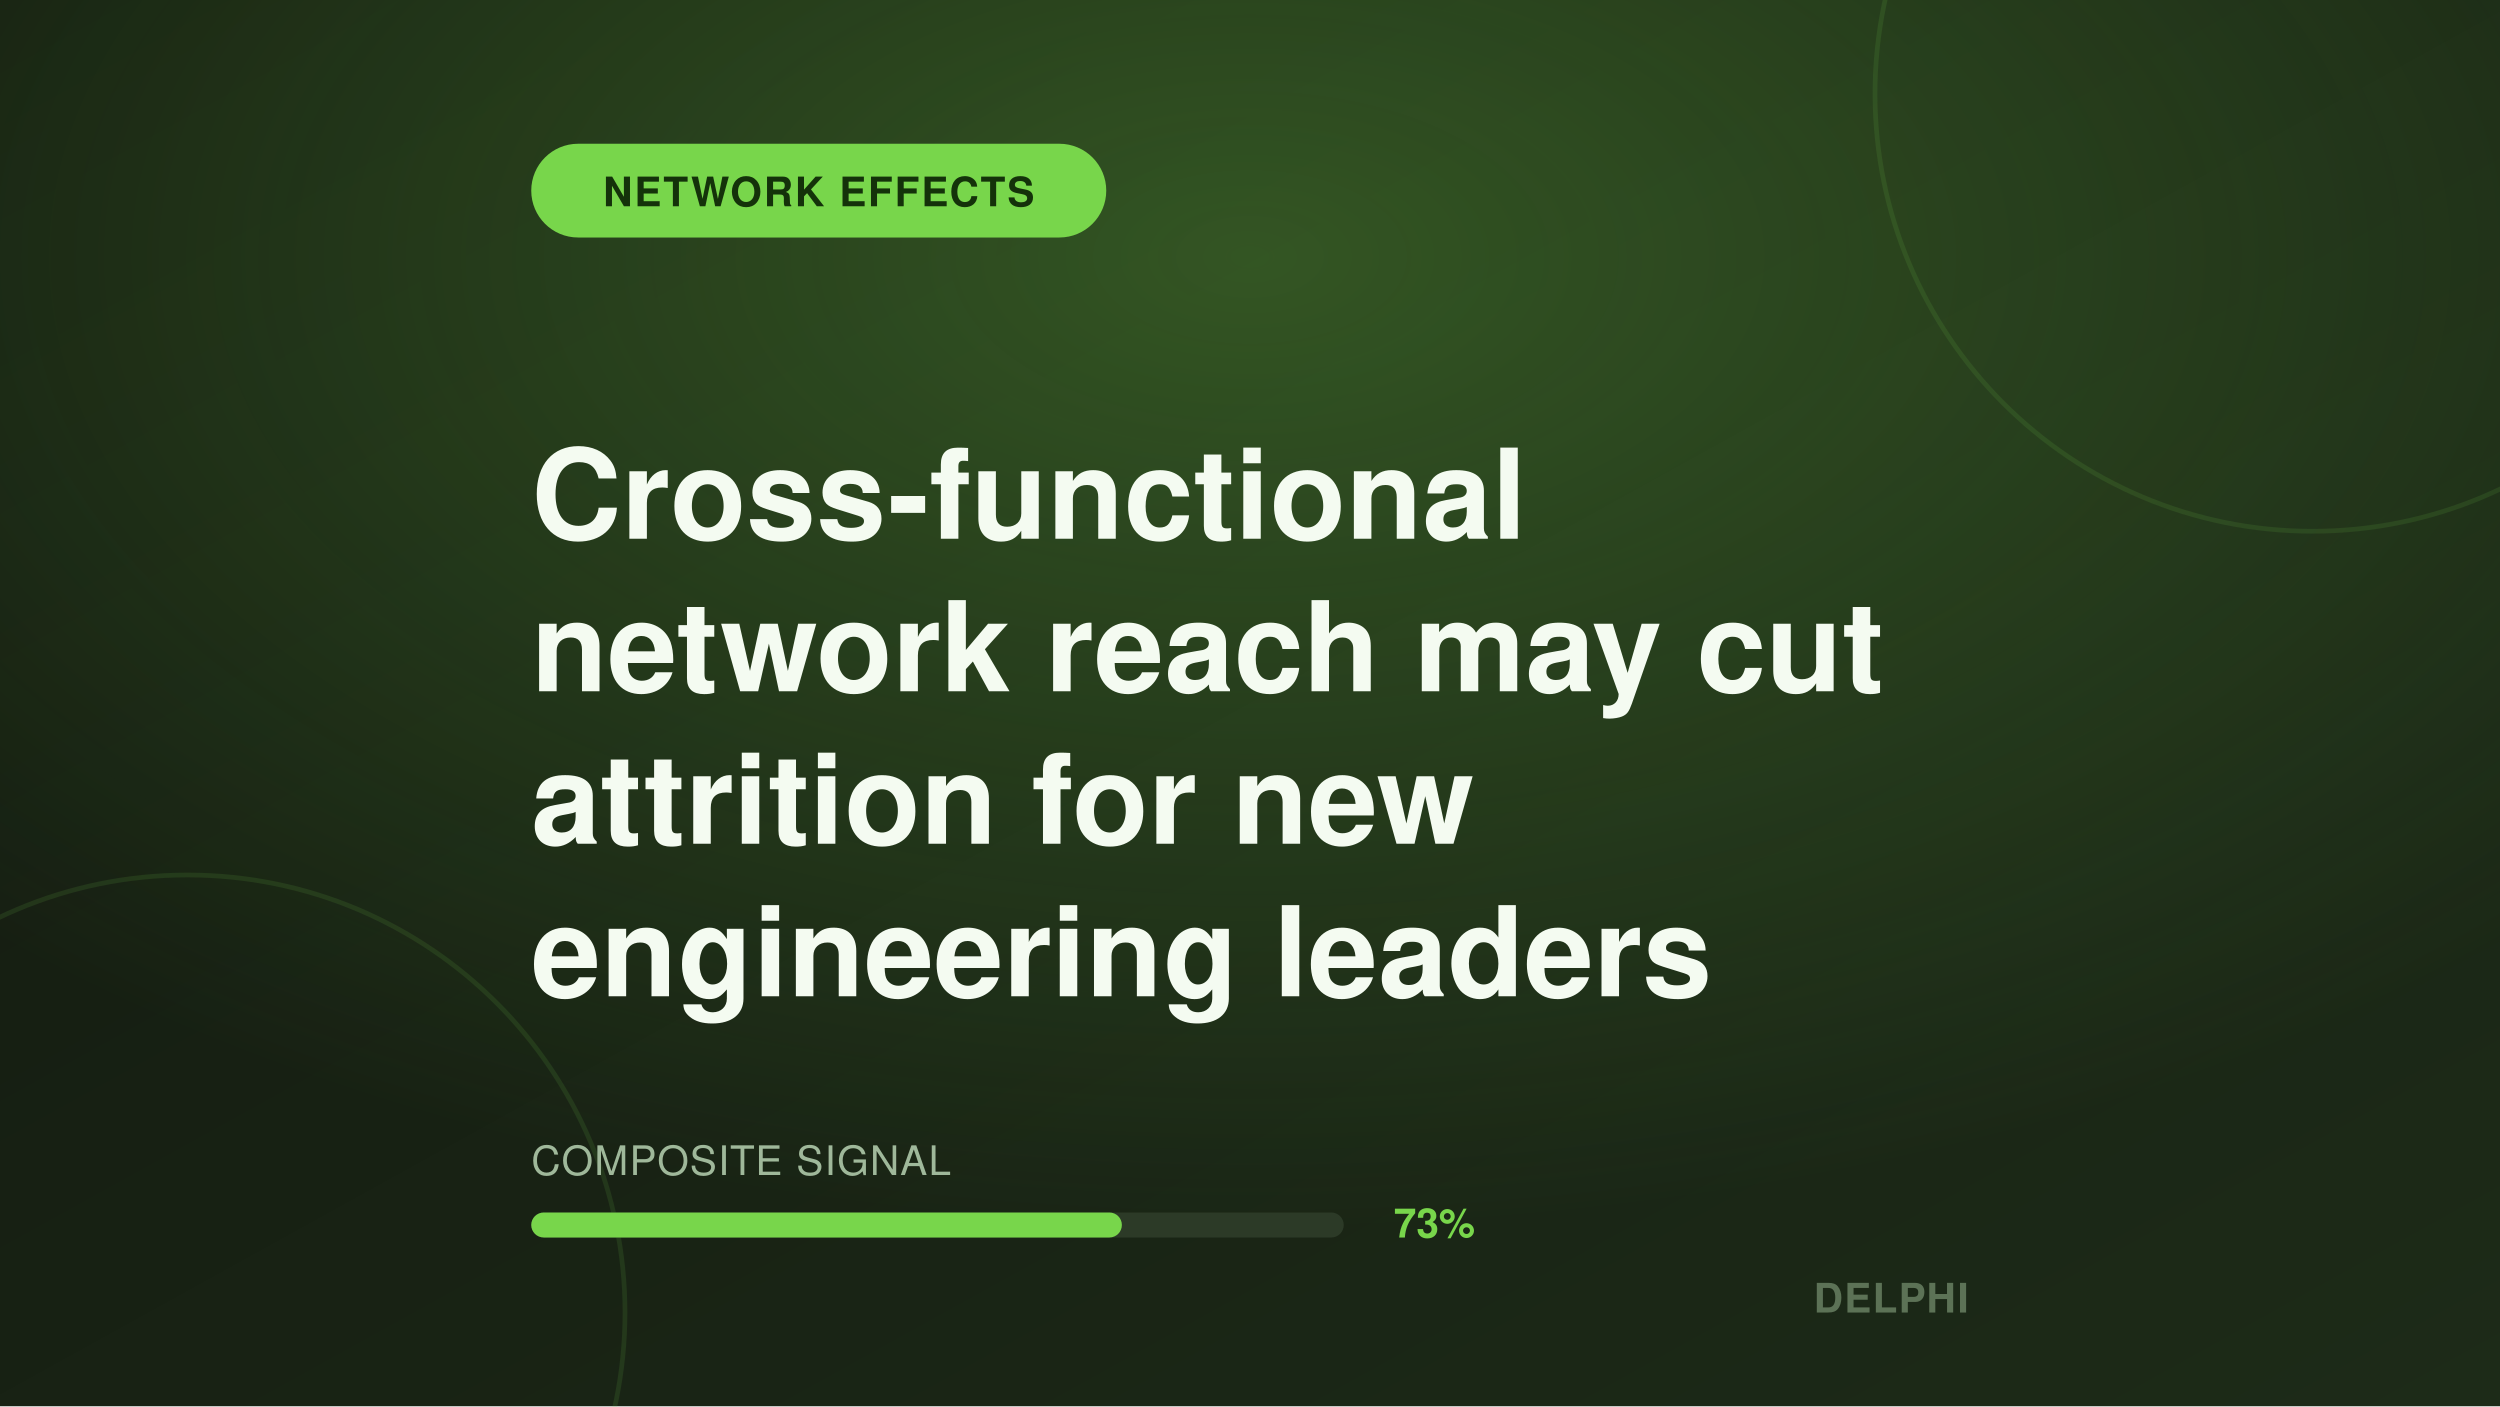
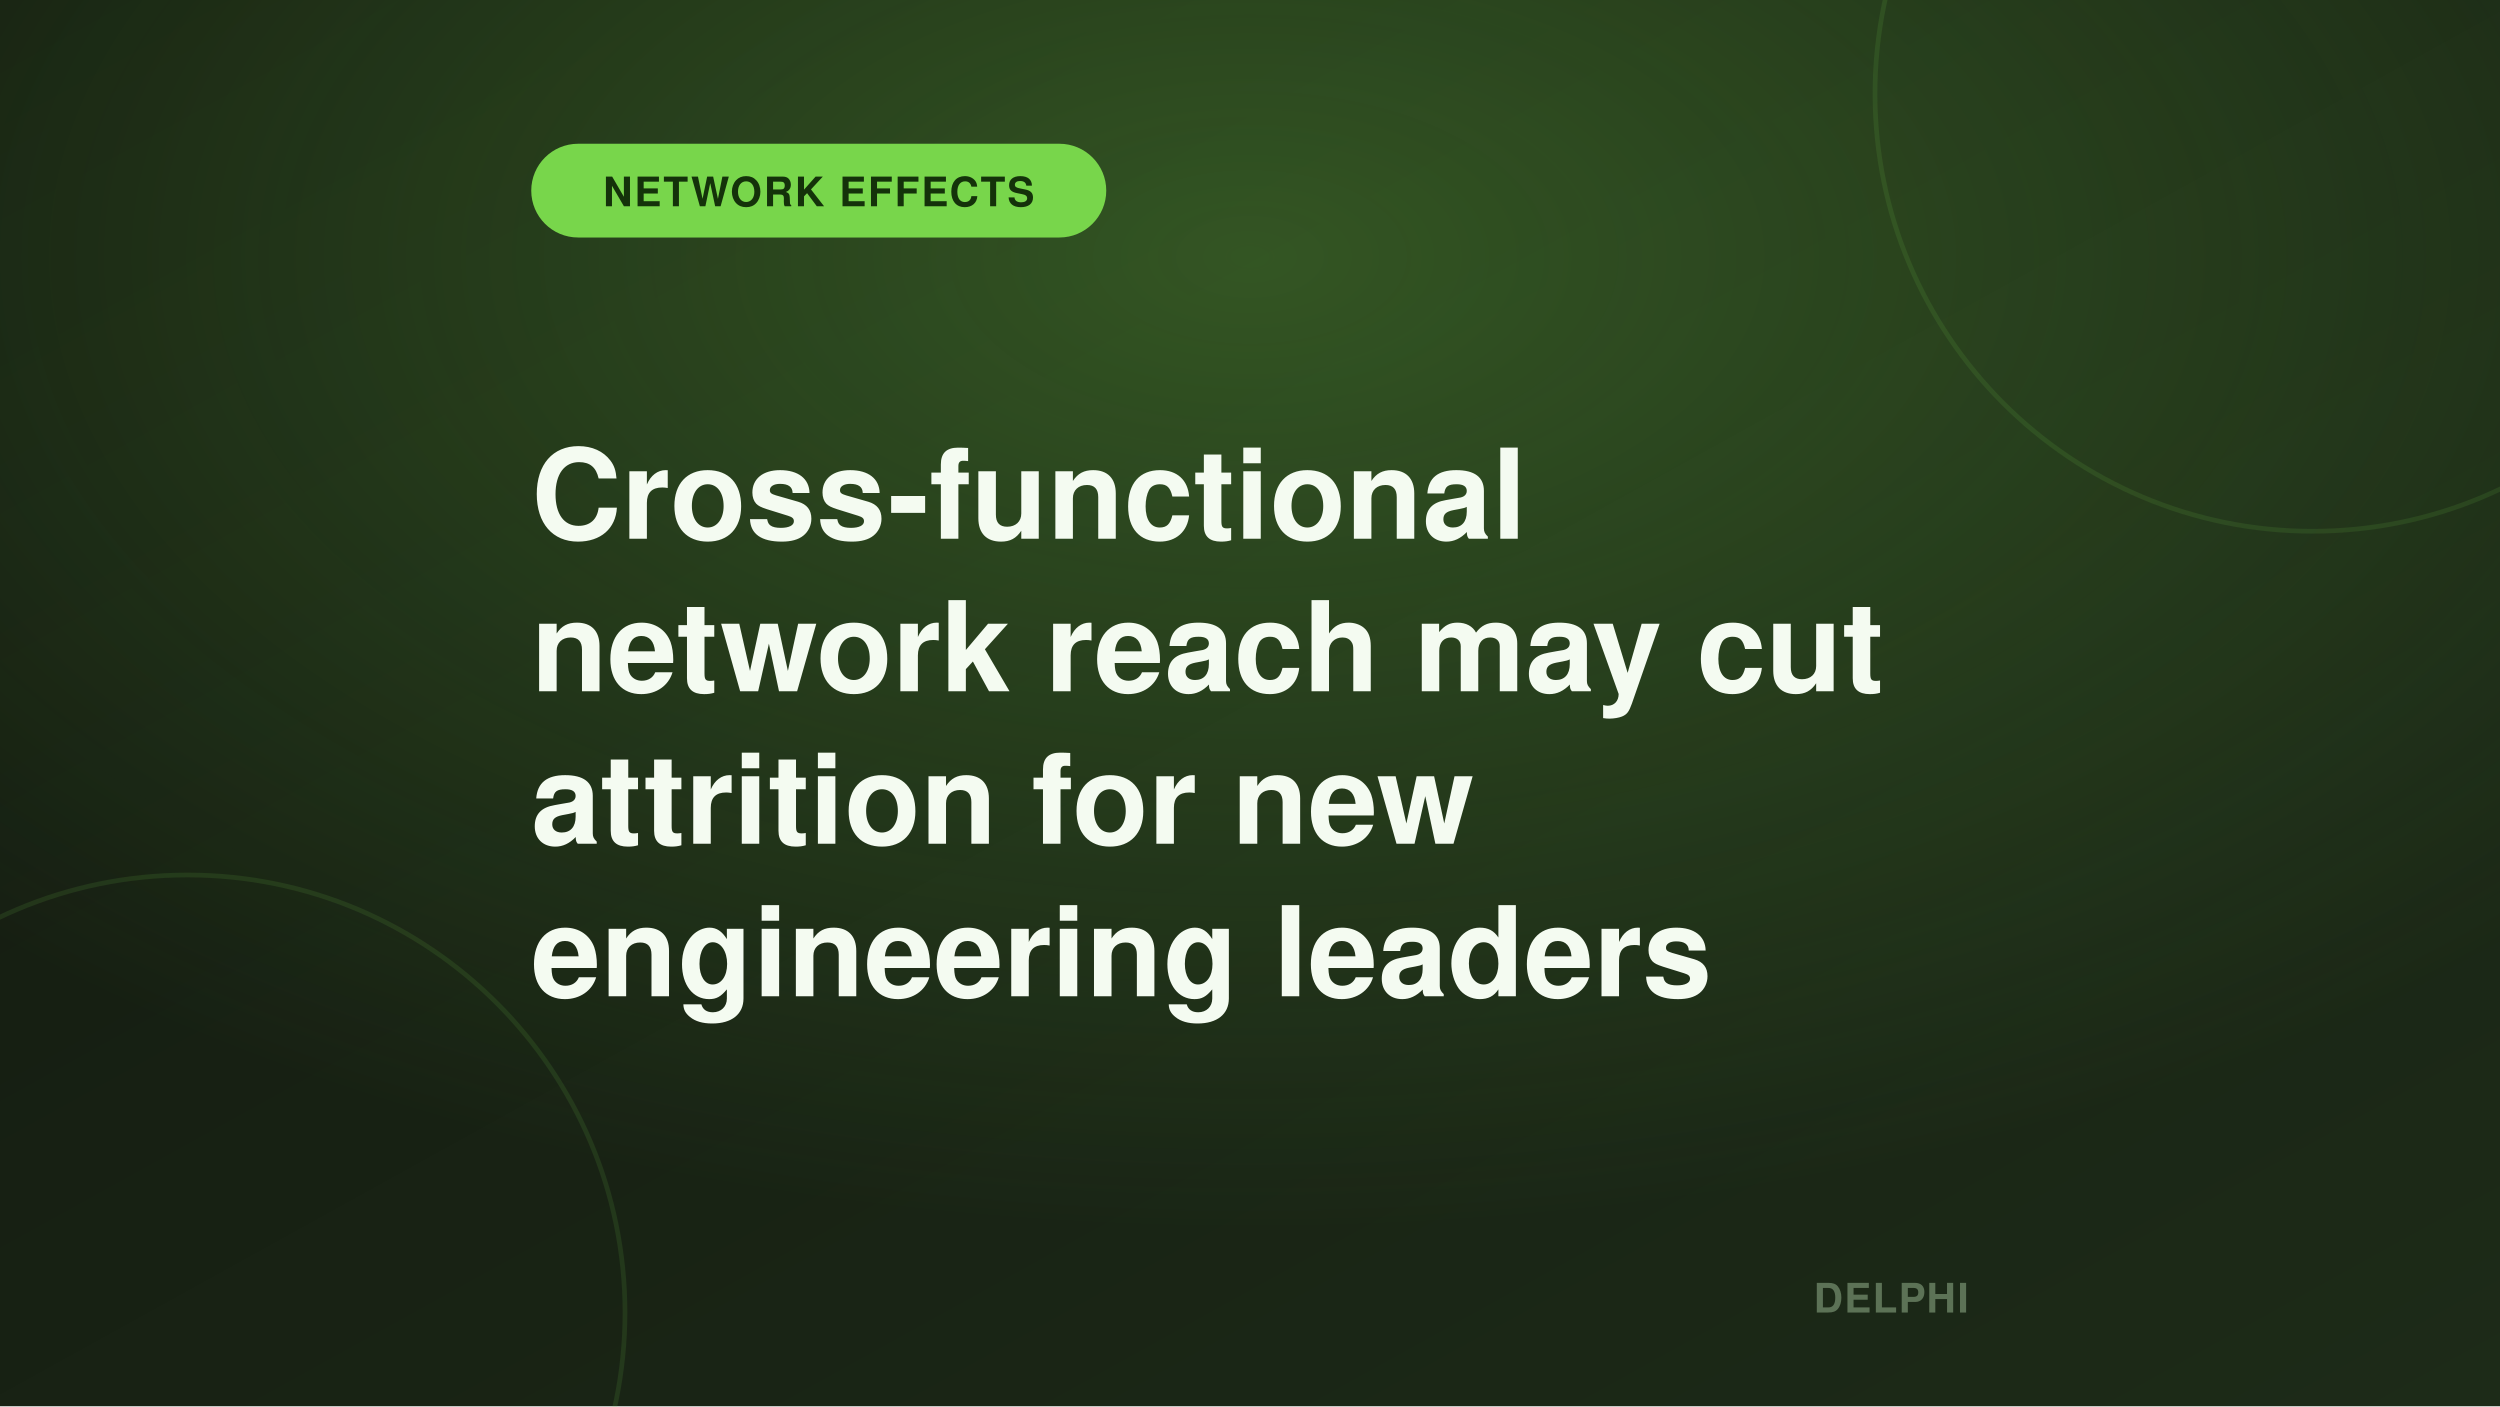
<svg xmlns="http://www.w3.org/2000/svg" width="800" height="450" viewBox="0 0 800 450">
  <defs>
    <linearGradient id="bg" x1="0" y1="0" x2="1" y2="1">
      <stop offset="0%" stop-color="#12180f" />
      <stop offset="100%" stop-color="#1d2b18" />
    </linearGradient>
    <radialGradient id="glow" cx="50%" cy="18%" r="70%">
      <stop offset="0%" stop-color="#78d64b" stop-opacity="0.3" />
      <stop offset="100%" stop-color="#78d64b" stop-opacity="0" />
    </radialGradient>
  </defs>
  <rect width="800" height="450" fill="url(#bg)" />
  <rect width="800" height="450" fill="url(#glow)" />
  <circle cx="60" cy="420" r="140" fill="none" stroke="#78d64b" stroke-opacity="0.12" stroke-width="1.5" />
  <circle cx="740" cy="30" r="140" fill="none" stroke="#78d64b" stroke-opacity="0.12" stroke-width="1.5" />
  <rect x="170" y="46" width="184" height="30" rx="15" fill="#78d64b" />
  <text x="262.0" y="66" text-anchor="middle" font-family="Segoe UI, Helvetica, Arial, sans-serif" font-size="13" font-weight="700" letter-spacing="0.6" fill="#14320a">NETWORK EFFECTS</text>
  <text font-family="Segoe UI, Helvetica, Arial, sans-serif" font-size="40" font-weight="700" fill="#f4fbf1">
    <tspan x="170" y="172.4">Cross-functional</tspan>
    <tspan x="170" y="221.2">network reach may cut</tspan>
    <tspan x="170" y="270.0">attrition for new</tspan>
    <tspan x="170" y="318.8">engineering leaders</tspan>
  </text>
-   <text x="170" y="376" font-family="Segoe UI, Helvetica, Arial, sans-serif" font-size="13" letter-spacing="0.4" fill="#9fb89a">COMPOSITE SIGNAL</text>
-   <rect x="170" y="388" width="260" height="8" rx="4" fill="#2c3a27" />
-   <rect x="170" y="388" width="189" height="8" rx="4" fill="#78d64b" />
-   <text x="446" y="396" font-family="Segoe UI, Helvetica, Arial, sans-serif" font-size="13" font-weight="700" fill="#78d64b">73%</text>
  <text x="630" y="420" text-anchor="end" font-family="Segoe UI, Helvetica, Arial, sans-serif" font-size="13" font-weight="700" letter-spacing="0.4" fill="#5c7256">DELPHI</text>
</svg>
